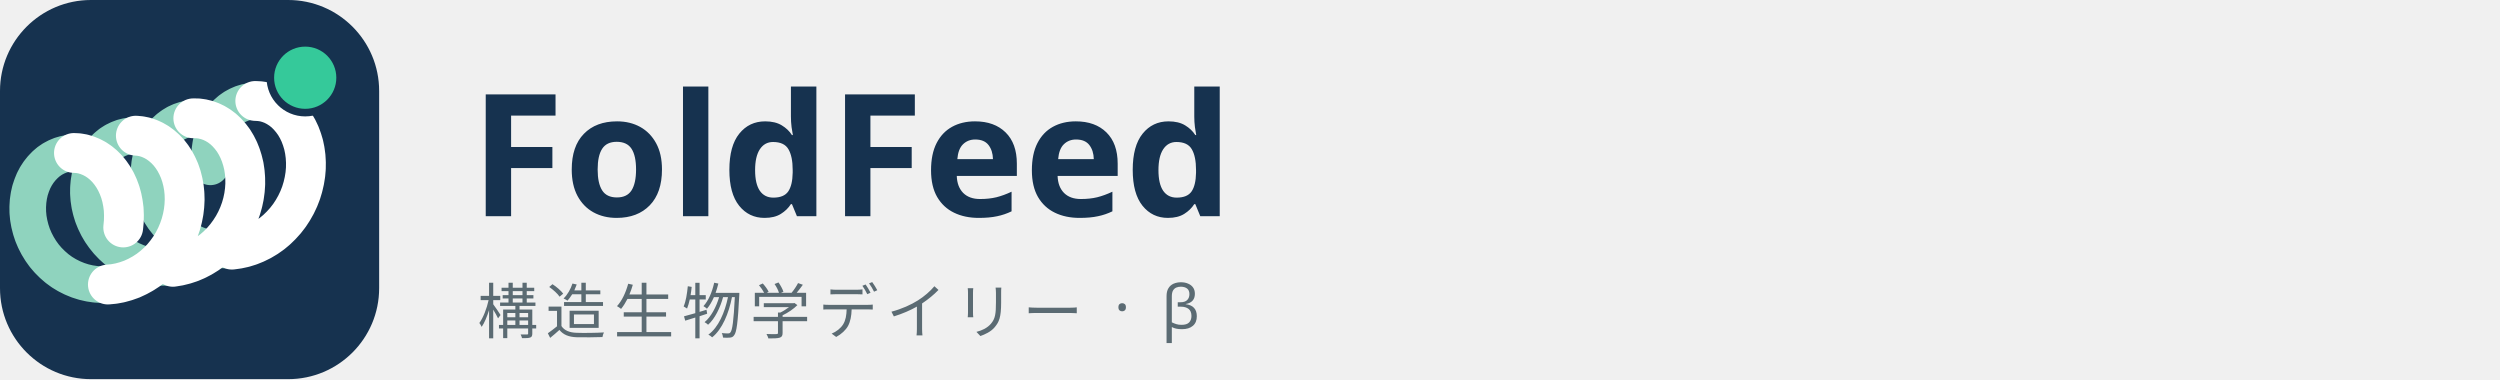
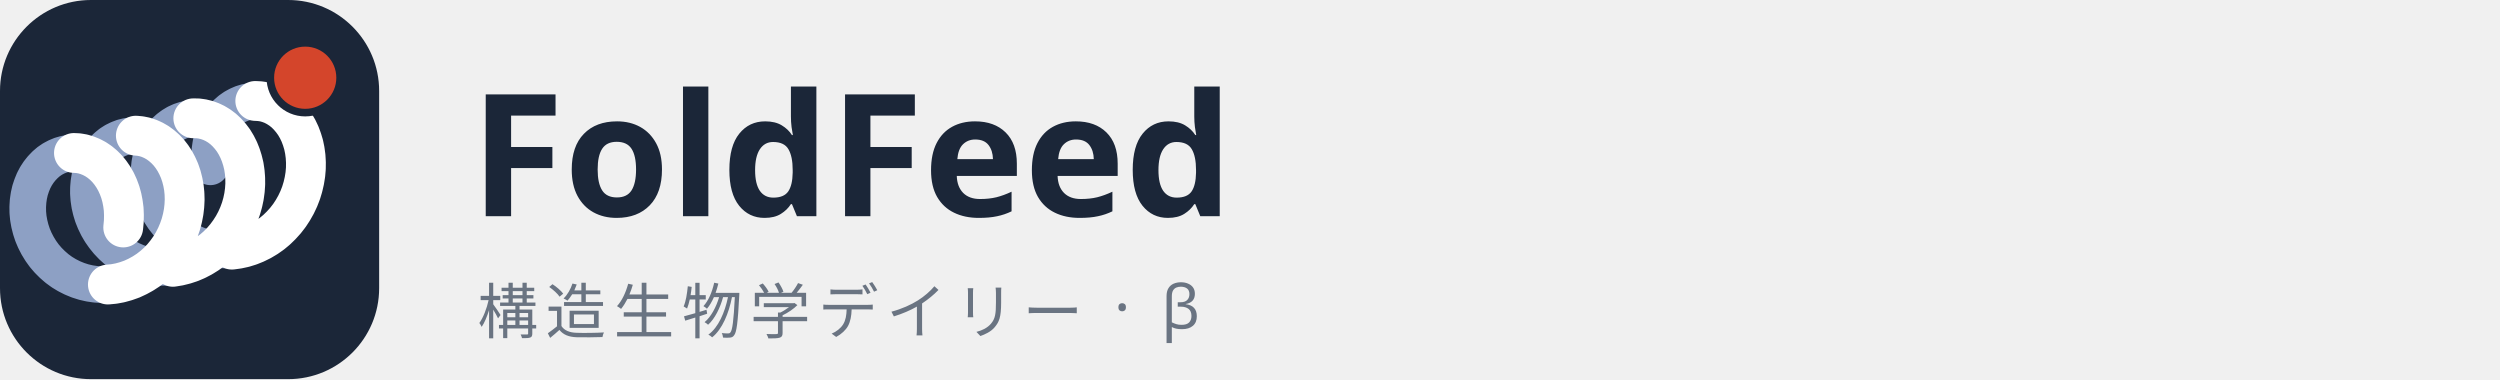
<svg xmlns="http://www.w3.org/2000/svg" width="422" height="64" viewBox="0 0 422 64" font-family="'Hiragino Sans','Hiragino Kaku Gothic ProN','Noto Sans JP','Yu Gothic',Meiryo,sans-serif">
-   <rect x="0" y="0" width="64" height="64" rx="15.36" fill="#16324F" />
-   <path d="M12.48,25.82L11.72,25.86M11.72,25.86L10.98,25.98M10.98,25.98L10.25,26.19M10.25,26.19L9.55,26.48M9.55,26.48L8.87,26.84M8.87,26.84L8.22,27.28M8.22,27.28L7.62,27.80M7.62,27.80L7.06,28.38M7.06,28.38L6.54,29.03M6.54,29.03L6.08,29.73M6.08,29.73L5.68,30.49M5.68,30.49L5.35,31.30M5.35,31.30L5.07,32.15M5.07,32.15L4.87,33.04M4.87,33.04L4.74,33.95M4.74,33.95L4.68,34.89M4.68,34.89L4.69,35.84M4.69,35.84L4.78,36.80M4.78,36.80L4.95,37.76M4.95,37.76L5.19,38.72M5.19,38.72L5.50,39.66M5.50,39.66L5.89,40.58M5.89,40.58L6.35,41.47M6.35,41.47L6.88,42.34M6.88,42.34L7.47,43.16M7.47,43.16L8.13,43.93M8.13,43.93L8.85,44.65M8.85,44.65L9.62,45.32M9.62,45.32L10.44,45.92M10.44,45.92L11.31,46.45M11.31,46.45L12.22,46.91M12.22,46.91L13.17,47.30M13.17,47.30L14.14,47.61M14.14,47.61L15.14,47.84M15.14,47.84L16.16,47.99M16.16,47.99L17.18,48.05M17.18,48.05L18.21,48.03M22.93,22.90L22.18,22.91M22.18,22.91L21.43,23.01M21.43,23.01L20.70,23.19M20.70,23.19L19.99,23.46M19.99,23.46L19.30,23.80M19.30,23.80L18.64,24.22M18.64,24.22L18.03,24.72M18.03,24.72L17.45,25.28M17.45,25.28L16.92,25.91M16.92,25.91L16.45,26.60M16.45,26.60L16.03,27.34M16.03,27.34L15.68,28.14M15.68,28.14L15.39,28.98M15.39,28.98L15.16,29.85M15.16,29.85L15.01,30.76M15.01,30.76L14.93,31.69M14.93,31.69L14.92,32.64M14.92,32.64L14.99,33.60M14.99,33.60L15.13,34.56M15.13,34.56L15.35,35.52M15.35,35.52L15.64,36.47M15.64,36.47L16.01,37.39M16.01,37.39L16.45,38.30M16.45,38.30L16.96,39.17M16.96,39.17L17.54,40.00M17.54,40.00L18.18,40.79M18.18,40.79L18.88,41.53M18.88,41.53L19.63,42.21M19.63,42.21L20.44,42.83M20.44,42.83L21.30,43.38M21.30,43.38L22.20,43.86M22.20,43.86L23.14,44.27M23.14,44.27L24.10,44.61M24.10,44.61L25.10,44.86M25.10,44.86L26.11,45.03M26.11,45.03L27.13,45.12M27.13,45.12L28.16,45.12M28.16,45.12L29.19,45.04M32.63,19.97L31.88,20.05M31.88,20.05L31.15,20.21M31.15,20.21L30.43,20.45M30.43,20.45L29.73,20.77M29.73,20.77L29.07,21.17M29.07,21.17L28.44,21.64M28.44,21.64L27.85,22.19M27.85,22.19L27.31,22.80M27.31,22.80L26.82,23.47M26.82,23.47L26.39,24.20M26.39,24.20L26.01,24.98M26.01,24.98L25.70,25.81M25.70,25.81L25.46,26.67M25.46,26.67L25.28,27.57M25.28,27.57L25.18,28.50M25.18,28.50L25.15,29.44M25.15,29.44L25.20,30.40M25.20,30.40L25.32,31.36M25.32,31.36L25.52,32.32M25.52,32.32L25.79,33.27M25.79,33.27L26.14,34.20M26.14,34.20L26.56,35.12M26.56,35.12L27.05,36.00M27.05,36.00L27.60,36.84M27.60,36.84L28.23,37.64M28.23,37.64L28.91,38.39M28.91,38.39L29.65,39.09M29.65,39.09L30.45,39.73M30.45,39.73L31.29,40.30M31.29,40.30L32.18,40.81M32.18,40.81L33.11,41.24M33.11,41.24L34.06,41.59M34.06,41.59L35.05,41.87M35.05,41.87L36.06,42.06M36.06,42.06L37.08,42.17M37.08,42.17L38.11,42.20M38.11,42.20L39.14,42.14M43.09,17.04L42.34,17.09M42.34,17.09L41.60,17.23M41.60,17.23L40.87,17.45M40.87,17.45L40.17,17.75M40.17,17.75L39.49,18.12M39.49,18.12L38.85,18.57M38.85,18.57L38.25,19.10M38.25,19.10L37.70,19.69M37.70,19.69L37.19,20.35M37.19,20.35L36.74,21.06M36.74,21.06L36.35,21.83M36.35,21.83L36.02,22.64M36.02,22.64L35.76,23.50M35.76,23.50L35.57,24.39M35.57,24.39L35.44,25.31M35.44,25.31L35.40,26.25M35.40,26.25L35.42,27.20M35.42,27.20L35.52,28.16" stroke="#8FD3BE" stroke-width="6.18" stroke-linecap="round" fill="none" />
+   <rect x="0" y="0" width="64" height="64" rx="15.36" fill="#1B2638" />
+   <path d="M12.48,25.82L11.72,25.86M11.72,25.86L10.98,25.98M10.98,25.98L10.25,26.19M10.25,26.19L9.55,26.48M9.55,26.48L8.87,26.84M8.87,26.84L8.22,27.28M8.22,27.28L7.62,27.80M7.62,27.80L7.06,28.38M7.06,28.38L6.54,29.03M6.54,29.03L6.08,29.73M6.08,29.73L5.68,30.49M5.68,30.49L5.35,31.30M5.35,31.30L5.07,32.15M5.07,32.15L4.87,33.04M4.87,33.04L4.74,33.95M4.74,33.95L4.68,34.89M4.68,34.89L4.69,35.84M4.69,35.84L4.78,36.80M4.78,36.80L4.95,37.76M4.95,37.76L5.19,38.72M5.19,38.72L5.50,39.66M5.50,39.66L5.89,40.58M5.89,40.58L6.35,41.47M6.35,41.47L6.88,42.34M6.88,42.34L7.47,43.16M7.47,43.16L8.13,43.93M8.13,43.93L8.85,44.65M8.85,44.65L9.62,45.32M9.62,45.32L10.44,45.92M10.44,45.92L11.31,46.45M11.31,46.45L12.22,46.91M12.22,46.91L13.17,47.30M13.17,47.30L14.14,47.61M14.14,47.61L15.14,47.84M15.14,47.84L16.16,47.99M16.16,47.99L17.18,48.05M17.18,48.05L18.21,48.03M22.93,22.90L22.18,22.91M22.18,22.91L21.43,23.01M21.43,23.01L20.70,23.19M20.70,23.19L19.99,23.46M19.99,23.46L19.30,23.80M19.30,23.80L18.64,24.22M18.64,24.22L18.03,24.72M18.03,24.72L17.45,25.28M17.45,25.28L16.92,25.91M16.92,25.91L16.45,26.60M16.45,26.60L16.03,27.34M16.03,27.34L15.68,28.14M15.68,28.14L15.39,28.98M15.39,28.98L15.16,29.85M15.16,29.85L15.01,30.76M15.01,30.76L14.93,31.69M14.93,31.69L14.92,32.64M14.92,32.64L14.99,33.60M14.99,33.60L15.13,34.56M15.13,34.56L15.35,35.52M15.35,35.52L15.64,36.47M15.64,36.47L16.01,37.39M16.01,37.39L16.45,38.30M16.45,38.30L16.96,39.17M16.96,39.17L17.54,40.00M17.54,40.00L18.18,40.79M18.18,40.79L18.88,41.53M18.88,41.53L19.63,42.21M19.63,42.21L20.44,42.83M20.44,42.83L21.30,43.38M21.30,43.38L22.20,43.86M22.20,43.86L23.14,44.27M23.14,44.27L24.10,44.61M24.10,44.61L25.10,44.86M25.10,44.86L26.11,45.03M26.11,45.03L27.13,45.12M27.13,45.12L28.16,45.12M28.16,45.12L29.19,45.04M32.63,19.97L31.88,20.05M31.88,20.05L31.15,20.21M31.15,20.21L30.43,20.45M30.43,20.45L29.73,20.77M29.73,20.77L29.07,21.17M29.07,21.17L28.44,21.64M28.44,21.64L27.85,22.19M27.85,22.19L27.31,22.80M27.31,22.80L26.82,23.47M26.82,23.47L26.39,24.20M26.39,24.20L26.01,24.98M26.01,24.98L25.70,25.81M25.70,25.81L25.46,26.67M25.46,26.67L25.28,27.57M25.28,27.57L25.18,28.50M25.18,28.50L25.15,29.44M25.15,29.44L25.20,30.40M25.20,30.40L25.32,31.36M25.32,31.36L25.52,32.32M25.52,32.32L25.79,33.27M25.79,33.27L26.14,34.20M26.14,34.20L26.56,35.12M26.56,35.12L27.05,36.00M27.05,36.00L27.60,36.84M27.60,36.84L28.23,37.64M28.23,37.64L28.91,38.39M28.91,38.39L29.65,39.09M29.65,39.09L30.45,39.73M30.45,39.73L31.29,40.30M31.29,40.30L32.18,40.81M32.18,40.81L33.11,41.24M33.11,41.24L34.06,41.59M34.06,41.59L35.05,41.87M35.05,41.87L36.06,42.06M36.06,42.06L37.08,42.17M37.08,42.17L38.11,42.20M38.11,42.20L39.14,42.14M43.09,17.04L42.34,17.09M42.34,17.09L41.60,17.23M41.60,17.23L40.87,17.45M40.87,17.45L40.17,17.75M40.17,17.75L39.49,18.12M39.49,18.12L38.85,18.57M38.85,18.57L38.25,19.10M38.25,19.10L37.70,19.69M37.70,19.69L37.19,20.35M37.19,20.35L36.74,21.06M36.74,21.06L36.35,21.83M36.35,21.83L36.02,22.64M36.02,22.64L35.76,23.50M35.76,23.50L35.57,24.39M35.57,24.39L35.44,25.31M35.44,25.31L35.40,26.25M35.40,26.25L35.42,27.20M35.42,27.20L35.52,28.16" stroke="#8DA0C4" stroke-width="6.18" stroke-linecap="round" fill="none" />
  <path d="M20.80,38.40L20.90,37.36M20.90,37.36L20.92,36.33M20.92,36.33L20.88,35.31M20.88,35.31L20.75,34.31M20.75,34.31L20.56,33.34M20.56,33.34L20.30,32.41M20.30,32.41L19.97,31.52M19.97,31.52L19.58,30.67M19.58,30.67L19.13,29.88M19.13,29.88L18.62,29.14M18.62,29.14L18.07,28.47M18.07,28.47L17.47,27.87M17.47,27.87L16.83,27.34M16.83,27.34L16.15,26.88M16.15,26.88L15.45,26.51M15.45,26.51L14.72,26.21M14.72,26.21L13.98,25.99M13.98,25.99L13.23,25.86M13.23,25.86L12.48,25.82M18.21,48.03L19.24,47.93M19.24,47.93L20.26,47.74M20.26,47.74L21.27,47.46M21.27,47.46L22.26,47.11M22.26,47.11L23.21,46.67M23.21,46.67L24.14,46.16M24.14,46.16L25.03,45.58M25.03,45.58L25.87,44.93M25.87,44.93L26.67,44.21M26.67,44.21L27.41,43.44M27.41,43.44L28.09,42.60M28.09,42.60L28.72,41.72M28.72,41.72L29.27,40.80M29.27,40.80L29.76,39.84M29.76,39.84L30.18,38.85M30.18,38.85L30.53,37.84M30.53,37.84L30.80,36.81M30.80,36.81L31.00,35.77M31.00,35.77L31.12,34.73M31.12,34.73L31.17,33.70M31.17,33.70L31.14,32.67M31.14,32.67L31.04,31.67M31.04,31.67L30.86,30.69M30.86,30.69L30.62,29.75M30.62,29.75L30.31,28.84M30.31,28.84L29.93,27.98M29.93,27.98L29.50,27.17M29.50,27.17L29.01,26.42M29.01,26.42L28.47,25.73M28.47,25.73L27.88,25.11M27.88,25.11L27.25,24.56M27.25,24.56L26.59,24.08M26.59,24.08L25.89,23.68M25.89,23.68L25.17,23.36M25.17,23.36L24.44,23.12M24.44,23.12L23.69,22.97M23.69,22.97L22.93,22.90M29.19,45.04L30.21,44.87M30.21,44.87L31.22,44.62M31.22,44.62L32.22,44.29M32.22,44.29L33.18,43.88M33.18,43.88L34.12,43.39M34.12,43.39L35.02,42.83M35.02,42.83L35.88,42.20M35.88,42.20L36.69,41.50M36.69,41.50L37.44,40.74M37.44,40.74L38.14,39.92M38.14,39.92L38.78,39.05M38.78,39.05L39.36,38.14M39.36,38.14L39.87,37.19M39.87,37.19L40.31,36.21M40.31,36.21L40.68,35.20M40.68,35.20L40.97,34.18M40.97,34.18L41.19,33.14M41.19,33.14L41.33,32.10M41.33,32.10L41.40,31.07M41.40,31.07L41.39,30.04M41.39,30.04L41.31,29.03M41.31,29.03L41.16,28.04M41.16,28.04L40.93,27.09M40.93,27.09L40.64,26.17M40.64,26.17L40.29,25.30M40.29,25.30L39.87,24.47M39.87,24.47L39.40,23.70M39.40,23.70L38.87,23.00M38.87,23.00L38.29,22.35M38.29,22.35L37.68,21.78M37.68,21.78L37.02,21.28M37.02,21.28L36.33,20.86M36.33,20.86L35.62,20.52M35.62,20.52L34.89,20.26M34.89,20.26L34.14,20.08M34.14,20.08L33.39,19.98M33.39,19.98L32.63,19.97M39.14,42.14L40.16,42.00M40.16,42.00L41.18,41.78M41.18,41.78L42.18,41.47M42.18,41.47L43.15,41.08M43.15,41.08L44.10,40.61M44.10,40.61L45.01,40.07M45.01,40.07L45.88,39.46M45.88,39.46L46.70,38.78M46.70,38.78L47.47,38.03M47.47,38.03L48.19,37.23M48.19,37.23L48.85,36.38M48.85,36.38L49.44,35.48M49.44,35.48L49.97,34.54M49.97,34.54L50.43,33.57M50.43,33.57L50.82,32.57M50.82,32.57L51.13,31.55M51.13,31.55L51.37,30.51M51.37,30.51L51.54,29.47M51.54,29.47L51.63,28.44M51.63,28.44L51.64,27.40M51.64,27.40L51.58,26.39M51.58,26.39L51.45,25.40M51.45,25.40L51.25,24.43M51.25,24.43L50.97,23.50M50.97,23.50L50.64,22.62M50.64,22.62L50.24,21.78M50.24,21.78L49.78,20.99M49.78,20.99L49.26,20.27M49.26,20.27L48.70,19.61M48.70,19.61L48.10,19.01M48.10,19.01L47.45,18.49M47.45,18.49L46.77,18.05M46.77,18.05L46.07,17.68M46.07,17.68L45.34,17.40M45.34,17.40L44.60,17.19M44.60,17.19L43.84,17.08M43.84,17.08L43.09,17.04" stroke="#FFFFFF" stroke-width="6.72" stroke-linecap="round" fill="none" />
-   <circle cx="51.52" cy="13.12" r="5.89" fill="#35C99A" stroke="#16324F" stroke-width="1.28" />
-   <text x="79.4" y="36.5" font-size="28.8" font-weight="700" fill="#16324F">FoldFeed</text>
-   <text x="80.6" y="56.3" font-size="10.2" letter-spacing="1.3" fill="#5B6B73">構造生物学デイリー · β</text>
+   <circle cx="51.52" cy="13.12" r="5.89" fill="#D4452B" stroke="#1B2638" stroke-width="1.28" />
+   <text x="79.4" y="36.5" font-size="28.8" font-weight="700" fill="#1B2638">FoldFeed</text>
+   <text x="80.6" y="56.3" font-size="10.2" letter-spacing="1.3" fill="#6A7482">構造生物学デイリー · β</text>
</svg>
